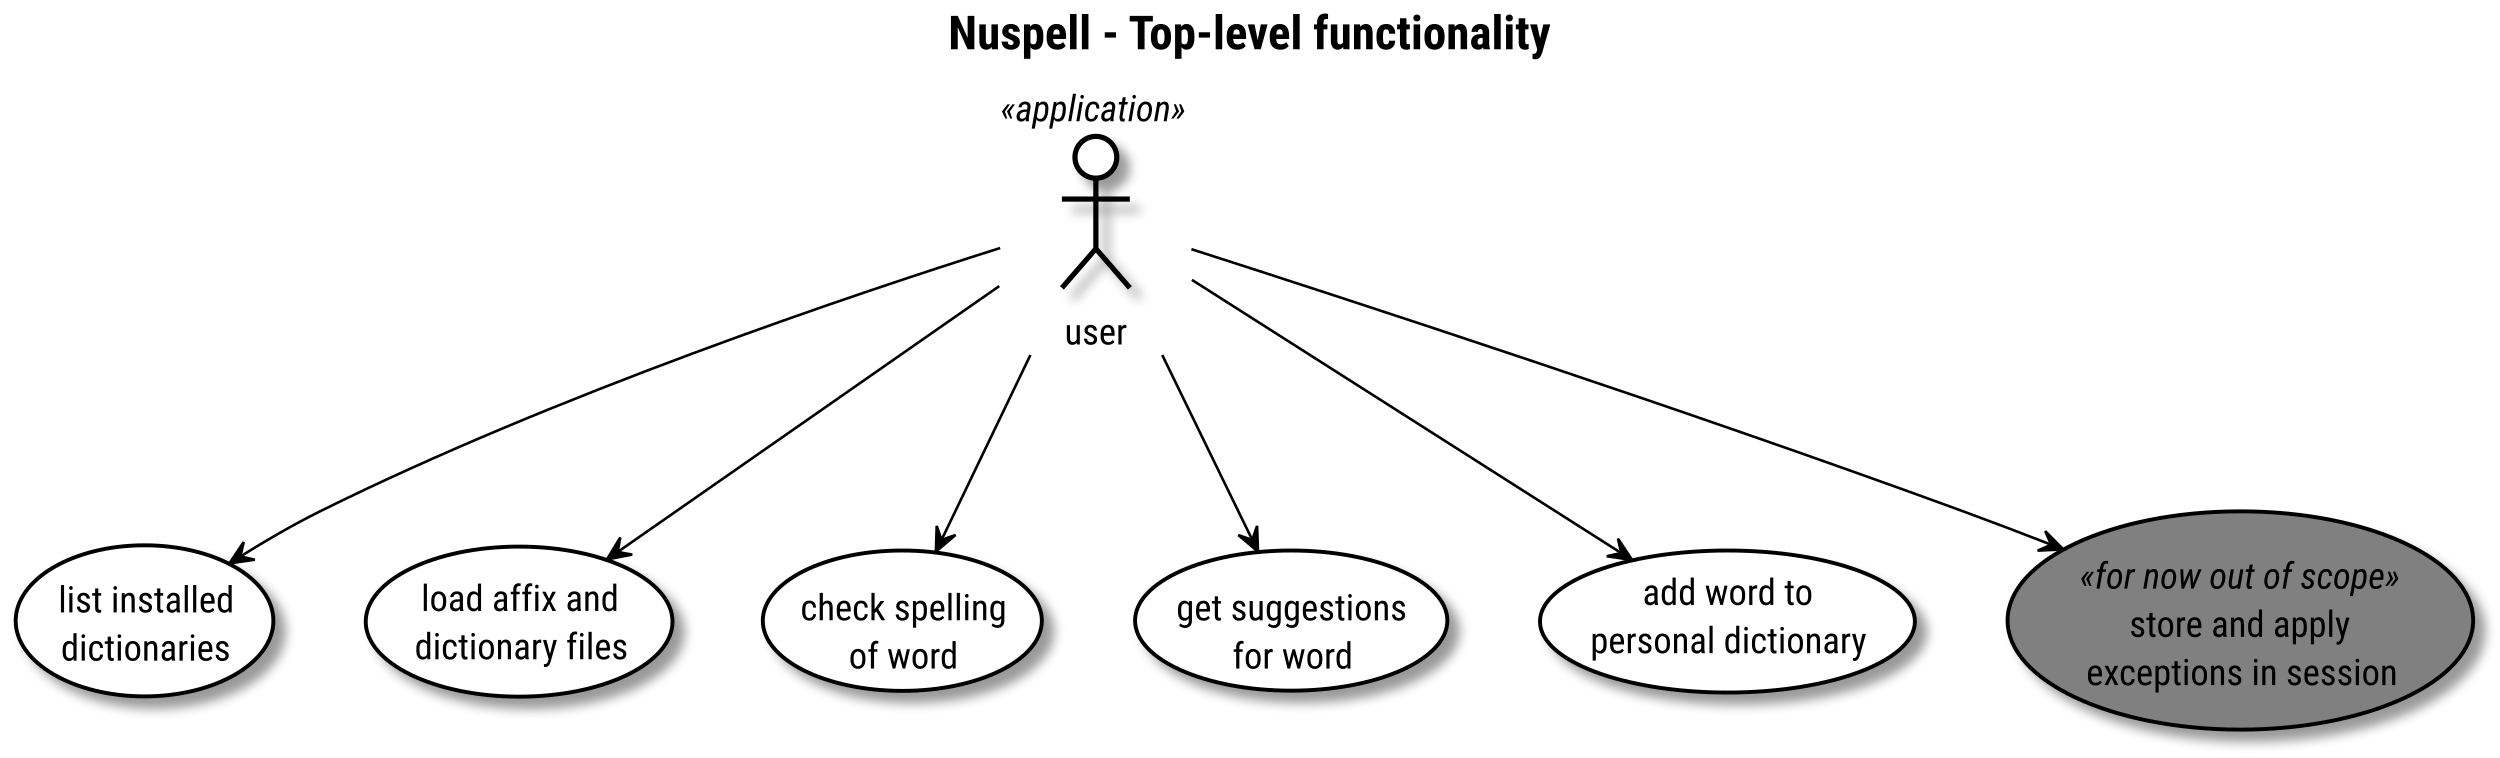
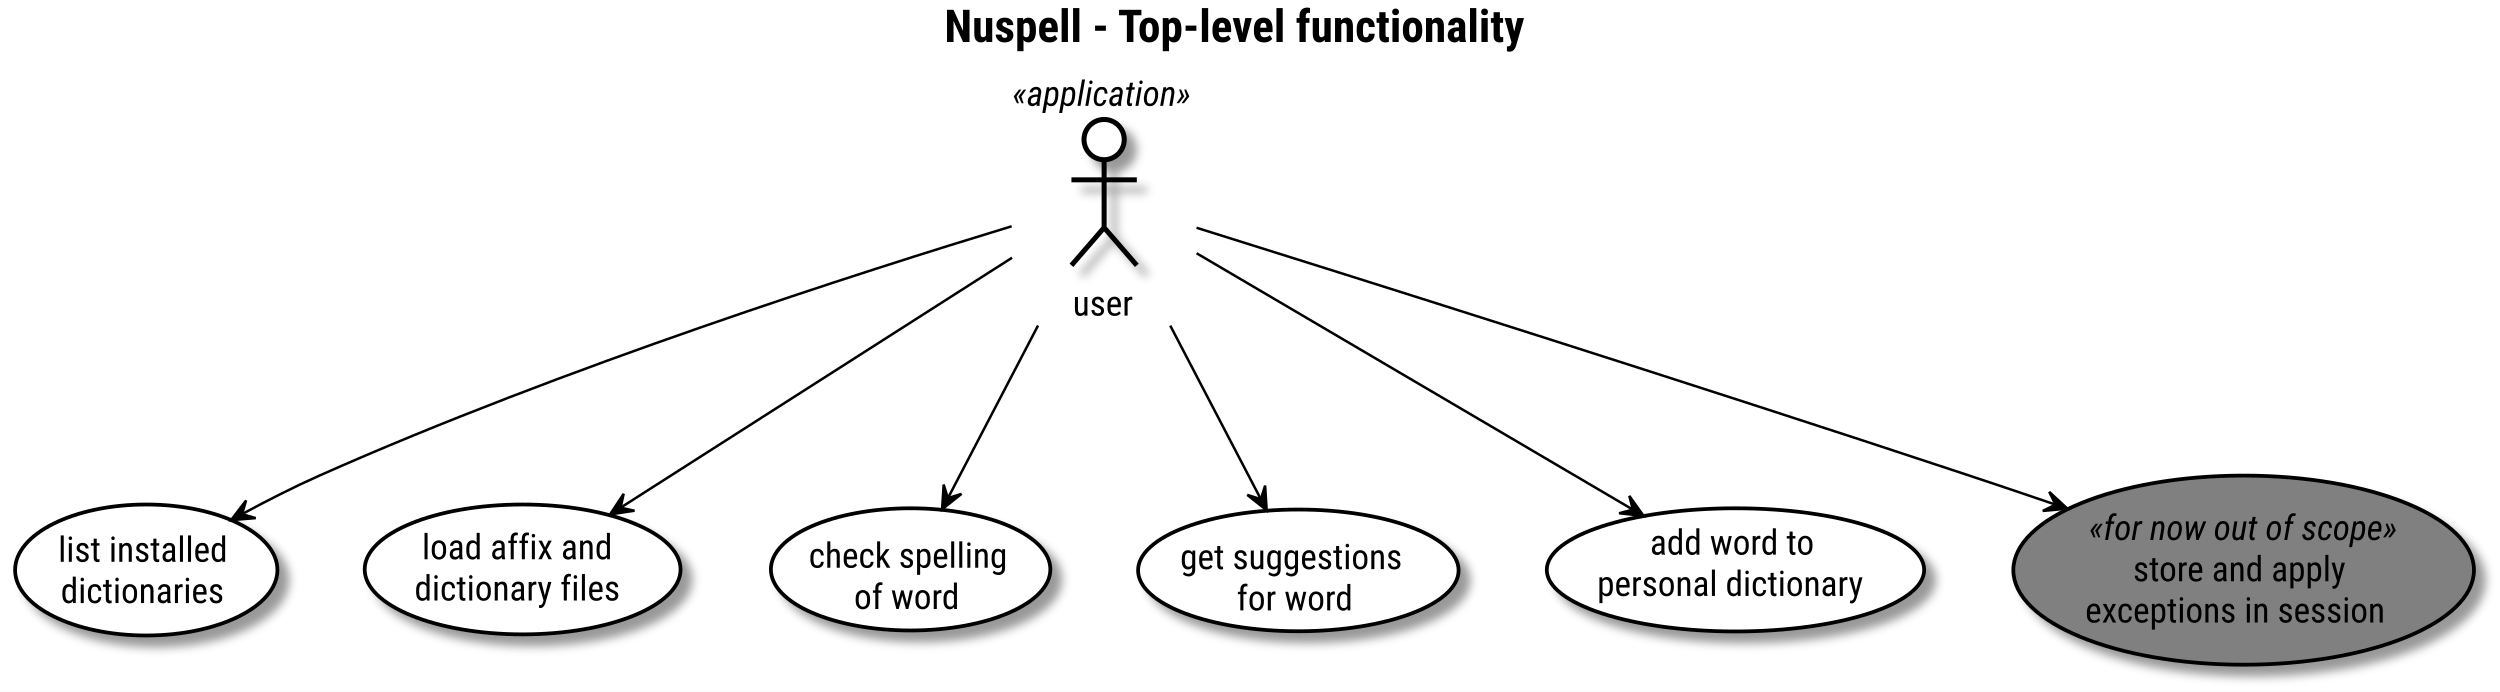
- <svg xmlns="http://www.w3.org/2000/svg" contentScriptType="application/ecmascript" contentStyleType="text/css" height="290px" preserveAspectRatio="none" style="width:957px;height:290px;" version="1.1" viewBox="0 0 957 290" width="957px" zoomAndPan="magnify">
+ <svg xmlns="http://www.w3.org/2000/svg" contentScriptType="application/ecmascript" contentStyleType="text/css" height="275px" preserveAspectRatio="none" style="width:994px;height:275px;" version="1.1" viewBox="0 0 994 275" width="994px" zoomAndPan="magnify">
  <defs>
-     <linearGradient id="g17axc8axv0ynn0" x1="0%" x2="100%" y1="50%" y2="50%">
+     <linearGradient id="gcay9cmaxg1hv0" x1="0%" x2="100%" y1="50%" y2="50%">
      <stop offset="0%" stop-color="#FFFFFF" />
      <stop offset="100%" stop-color="#FFFFFF" />
    </linearGradient>
-     <filter height="300%" id="f17axc8axv0ynn" width="300%" x="-1" y="-1">
+     <filter height="300%" id="fcay9cmaxg1hv" width="300%" x="-1" y="-1">
      <feGaussianBlur result="blurOut" stdDeviation="2.0" />
      <feColorMatrix in="blurOut" result="blurOut2" type="matrix" values="0 0 0 0 0 0 0 0 0 0 0 0 0 0 0 0 0 0 .4 0" />
      <feOffset dx="4.0" dy="4.0" in="blurOut2" result="blurOut3" />
      <feBlend in="SourceGraphic" in2="blurOut3" mode="normal" />
    </filter>
  </defs>
  <g>
-     <rect fill="url(#g17axc8axv0ynn0)" height="290" style="stroke: none; stroke-width: 1.0;" width="957" x="0" y="0" />
-     <text fill="#000000" font-family="Roboto Condensed" font-size="18" font-weight="bold" lengthAdjust="spacingAndGlyphs" textLength="239" x="363" y="18.861">Nuspell - Top-level functionality</text>
-     <ellipse cx="419.5" cy="60.203" fill="#FFFFFF" filter="url(#f17axc8axv0ynn)" rx="8" ry="8" style="stroke: #000000; stroke-width: 2.0;" />
-     <path d="M419.5,68.203 L419.5,95.203 M406.5,76.203 L432.5,76.203 M419.5,95.203 L406.5,110.203 M419.5,95.203 L432.5,110.203 " fill="none" filter="url(#f17axc8axv0ynn)" style="stroke: #000000; stroke-width: 2.0;" />
-     <text fill="#000000" font-family="Roboto Condensed" font-size="14" lengthAdjust="spacingAndGlyphs" textLength="24" x="407.5" y="131.873">user</text>
-     <text fill="#000000" font-family="Roboto Condensed" font-size="14" font-style="italic" lengthAdjust="spacingAndGlyphs" textLength="73" x="383" y="46.409">«application»</text>
-     <ellipse cx="55.322" cy="237.657" fill="#FFFFFF" filter="url(#f17axc8axv0ynn)" rx="49.322" ry="28.918" style="stroke: #000000; stroke-width: 1.5;" />
-     <text fill="#000000" font-family="Roboto Condensed" font-size="14" lengthAdjust="spacingAndGlyphs" textLength="66" x="22.322" y="234.433">list installed</text>
-     <text fill="#000000" font-family="Roboto Condensed" font-size="14" lengthAdjust="spacingAndGlyphs" textLength="64" x="23.322" y="252.896">dictionaries</text>
-     <ellipse cx="198.719" cy="237.959" fill="#FFFFFF" filter="url(#f17axc8axv0ynn)" rx="58.719" ry="28.72" style="stroke: #000000; stroke-width: 1.5;" />
-     <text fill="#000000" font-family="Roboto Condensed" font-size="14" lengthAdjust="spacingAndGlyphs" textLength="75" x="161.219" y="233.9">load affix and</text>
-     <text fill="#000000" font-family="Roboto Condensed" font-size="14" lengthAdjust="spacingAndGlyphs" textLength="80" x="158.719" y="252.364">dictionary files</text>
-     <ellipse cx="345.412" cy="237.606" fill="#FFFFFF" filter="url(#f17axc8axv0ynn)" rx="53.412" ry="26.867" style="stroke: #000000; stroke-width: 1.5;" />
-     <text fill="#000000" font-family="Roboto Condensed" font-size="14" lengthAdjust="spacingAndGlyphs" textLength="78" x="306.412" y="237.447">check spelling</text>
-     <text fill="#000000" font-family="Roboto Condensed" font-size="14" lengthAdjust="spacingAndGlyphs" textLength="41" x="324.912" y="255.911">of word</text>
-     <ellipse cx="494.272" cy="237.563" fill="#FFFFFF" filter="url(#f17axc8axv0ynn)" rx="59.773" ry="26.824" style="stroke: #000000; stroke-width: 1.5;" />
-     <text fill="#000000" font-family="Roboto Condensed" font-size="14" lengthAdjust="spacingAndGlyphs" textLength="88" x="450.272" y="237.472">get suggestions</text>
-     <text fill="#000000" font-family="Roboto Condensed" font-size="14" lengthAdjust="spacingAndGlyphs" textLength="45" x="471.772" y="255.936">for word</text>
-     <ellipse cx="661.261" cy="237.922" fill="#FFFFFF" filter="url(#f17axc8axv0ynn)" rx="71.761" ry="27.183" style="stroke: #000000; stroke-width: 1.5;" />
-     <text fill="#000000" font-family="Roboto Condensed" font-size="14" lengthAdjust="spacingAndGlyphs" textLength="65" x="628.761" y="231.575">add word to</text>
-     <text fill="#000000" font-family="Roboto Condensed" font-size="14" lengthAdjust="spacingAndGlyphs" textLength="105" x="608.761" y="250.039">personal dictionary</text>
-     <ellipse cx="857.613" cy="237.519" fill="#808080" filter="url(#f17axc8axv0ynn)" rx="89.113" ry="41.78" style="stroke: #000000; stroke-width: 1.5;" />
-     <text fill="#000000" font-family="Roboto Condensed" font-size="14" font-style="italic" lengthAdjust="spacingAndGlyphs" textLength="123" x="796.113" y="225.339">«for now out of scope»</text>
-     <text fill="#000000" font-family="Roboto Condensed" font-size="14" lengthAdjust="spacingAndGlyphs" textLength="85" x="815.113" y="243.803">store and apply</text>
-     <text fill="#000000" font-family="Roboto Condensed" font-size="14" lengthAdjust="spacingAndGlyphs" textLength="118" x="798.613" y="262.266">exceptions in session</text>
-     <path d="M382.863,94.939 C325.796,112.96 212.851,150.944 122.5,195.739 C112.367,200.763 101.817,206.903 92.168,212.921 " fill="none" id="user-list" style="stroke: #000000; stroke-width: 1.0;" />
-     <polygon fill="#000000" points="87.803,215.672,97.55,214.256,92.033,213.006,93.284,207.489,87.803,215.672" style="stroke: #000000; stroke-width: 1.0;" />
-     <path d="M382.51,109.515 C342.081,137.687 277.627,182.601 236.72,211.106 " fill="none" id="user-load" style="stroke: #000000; stroke-width: 1.0;" />
-     <polygon fill="#000000" points="232.344,214.155,242.015,212.292,236.447,211.297,237.441,205.728,232.344,214.155" style="stroke: #000000; stroke-width: 1.0;" />
-     <path d="M394.447,135.877 C383.19,159.304 370.28,186.17 360.546,206.428 " fill="none" id="user-spell" style="stroke: #000000; stroke-width: 1.0;" />
-     <polygon fill="#000000" points="358.268,211.167,365.772,204.787,360.434,206.66,358.561,201.322,358.268,211.167" style="stroke: #000000; stroke-width: 1.0;" />
-     <path d="M444.892,135.877 C456.301,159.304 469.385,186.17 479.251,206.428 " fill="none" id="user-suggest" style="stroke: #000000; stroke-width: 1.0;" />
-     <polygon fill="#000000" points="481.559,211.167,481.214,201.324,479.37,206.672,474.022,204.827,481.559,211.167" style="stroke: #000000; stroke-width: 1.0;" />
-     <path d="M456.255,107.129 C500.446,135.251 574.401,182.313 620.431,211.605 " fill="none" id="user-personal" style="stroke: #000000; stroke-width: 1.0;" />
-     <polygon fill="#000000" points="624.797,214.383,619.351,206.176,620.578,211.698,615.056,212.925,624.797,214.383" style="stroke: #000000; stroke-width: 1.0;" />
-     <path d="M456.07,95.389 C517.459,115.099 644.98,156.699 751.5,195.739 C762.396,199.733 773.86,204.1 785.062,208.46 " fill="none" id="user-session" style="stroke: #000000; stroke-width: 1.0;" />
-     <polygon fill="#000000" points="789.843,210.327,782.915,203.327,785.186,208.508,780.005,210.779,789.843,210.327" style="stroke: #000000; stroke-width: 1.0;" />
+     <rect fill="url(#gcay9cmaxg1hv0)" height="275" style="stroke: none; stroke-width: 1.0;" width="994" x="0" y="0" />
+     <text fill="#000000" font-family="Roboto Condensed" font-size="18" font-weight="bold" lengthAdjust="spacingAndGlyphs" textLength="251" x="375.5" y="16.699">Nuspell - Top-level functionality</text>
+     <ellipse cx="439" cy="55.5" fill="#FFFFFF" filter="url(#fcay9cmaxg1hv)" rx="8" ry="8" style="stroke: #000000; stroke-width: 2.0;" />
+     <path d="M439,63.5 L439,90.5 M426,71.5 L452,71.5 M439,90.5 L426,105.5 M439,90.5 L452,105.5 " fill="none" filter="url(#fcay9cmaxg1hv)" style="stroke: #000000; stroke-width: 2.0;" />
+     <text fill="#000000" font-family="Roboto Condensed" font-size="14" lengthAdjust="spacingAndGlyphs" textLength="25" x="426.5" y="125.488">user</text>
+     <text fill="#000000" font-family="Roboto Condensed" font-size="14" font-style="italic" lengthAdjust="spacingAndGlyphs" textLength="73" x="402.5" y="42.082">«application»</text>
+     <ellipse cx="58.15" cy="226.633" fill="#FFFFFF" filter="url(#fcay9cmaxg1hv)" rx="52.15" ry="26.039" style="stroke: #000000; stroke-width: 1.5;" />
+     <text fill="#000000" font-family="Roboto Condensed" font-size="14" lengthAdjust="spacingAndGlyphs" textLength="70" x="23.15" y="223.364">list installed</text>
+     <text fill="#000000" font-family="Roboto Condensed" font-size="14" lengthAdjust="spacingAndGlyphs" textLength="68" x="24.15" y="239.77">dictionaries</text>
+     <ellipse cx="207.796" cy="226.409" fill="#FFFFFF" filter="url(#fcay9cmaxg1hv)" rx="62.796" ry="25.815" style="stroke: #000000; stroke-width: 1.5;" />
+     <text fill="#000000" font-family="Roboto Condensed" font-size="14" lengthAdjust="spacingAndGlyphs" textLength="80" x="167.796" y="222.356">load affix and</text>
+     <text fill="#000000" font-family="Roboto Condensed" font-size="14" lengthAdjust="spacingAndGlyphs" textLength="86" x="164.796" y="238.762">dictionary files</text>
+     <ellipse cx="362.06" cy="226.385" fill="#FFFFFF" filter="url(#fcay9cmaxg1hv)" rx="55.559" ry="24.291" style="stroke: #000000; stroke-width: 1.5;" />
+     <text fill="#000000" font-family="Roboto Condensed" font-size="14" lengthAdjust="spacingAndGlyphs" textLength="81" x="321.56" y="225.721">check spelling</text>
+     <text fill="#000000" font-family="Roboto Condensed" font-size="14" lengthAdjust="spacingAndGlyphs" textLength="45" x="339.56" y="242.127">of word</text>
+     <ellipse cx="516.219" cy="226.789" fill="#FFFFFF" filter="url(#fcay9cmaxg1hv)" rx="63.719" ry="24.195" style="stroke: #000000; stroke-width: 1.5;" />
+     <text fill="#000000" font-family="Roboto Condensed" font-size="14" lengthAdjust="spacingAndGlyphs" textLength="94" x="469.219" y="226.276">get suggestions</text>
+     <text fill="#000000" font-family="Roboto Condensed" font-size="14" lengthAdjust="spacingAndGlyphs" textLength="49" x="491.719" y="242.682">for word</text>
+     <ellipse cx="690.025" cy="226.579" fill="#FFFFFF" filter="url(#fcay9cmaxg1hv)" rx="75.025" ry="24.485" style="stroke: #000000; stroke-width: 1.5;" />
+     <text fill="#000000" font-family="Roboto Condensed" font-size="14" lengthAdjust="spacingAndGlyphs" textLength="68" x="656.025" y="220.544">add word to</text>
+     <text fill="#000000" font-family="Roboto Condensed" font-size="14" lengthAdjust="spacingAndGlyphs" textLength="110" x="635.025" y="236.951">personal dictionary</text>
+     <ellipse cx="892.073" cy="226.693" fill="#808080" filter="url(#fcay9cmaxg1hv)" rx="91.573" ry="37.599" style="stroke: #000000; stroke-width: 1.5;" />
+     <text fill="#000000" font-family="Roboto Condensed" font-size="14" font-style="italic" lengthAdjust="spacingAndGlyphs" textLength="123" x="830.573" y="214.7">«for now out of scope»</text>
+     <text fill="#000000" font-family="Roboto Condensed" font-size="14" lengthAdjust="spacingAndGlyphs" textLength="88" x="848.073" y="231.106">store and apply</text>
+     <text fill="#000000" font-family="Roboto Condensed" font-size="14" lengthAdjust="spacingAndGlyphs" textLength="126" x="829.073" y="247.512">exceptions in session</text>
+     <path d="M402.24,89.968 C343.144,107.909 223.827,146.041 127,189.094 C116.845,193.609 106.161,199.051 96.314,204.372 " fill="none" id="user-list" style="stroke: #000000; stroke-width: 1.0;" />
+     <polygon fill="#000000" points="91.854,206.804,101.671,206.007,96.244,204.41,97.841,198.983,91.854,206.804" style="stroke: #000000; stroke-width: 1.0;" />
+     <path d="M402.397,102.466 C359.964,129.56 290.317,174.032 246.921,201.742 " fill="none" id="user-load" style="stroke: #000000; stroke-width: 1.0;" />
+     <polygon fill="#000000" points="242.545,204.536,252.283,203.064,246.759,201.845,247.978,196.321,242.545,204.536" style="stroke: #000000; stroke-width: 1.0;" />
+     <path d="M412.716,129.442 C400.828,152.215 387.206,178.31 377.075,197.716 " fill="none" id="user-spell" style="stroke: #000000; stroke-width: 1.0;" />
+     <polygon fill="#000000" points="374.578,202.5,382.289,196.373,376.892,198.068,375.197,192.671,374.578,202.5" style="stroke: #000000; stroke-width: 1.0;" />
+     <path d="M465.284,129.442 C477.252,152.369 490.978,178.662 501.13,198.109 " fill="none" id="user-suggest" style="stroke: #000000; stroke-width: 1.0;" />
+     <polygon fill="#000000" points="503.631,202.899,503.011,193.07,501.317,198.467,495.92,196.772,503.631,202.899" style="stroke: #000000; stroke-width: 1.0;" />
+     <path d="M475.766,100.7 C521.936,127.831 600.908,174.239 648.989,202.494 " fill="none" id="user-personal" style="stroke: #000000; stroke-width: 1.0;" />
+     <polygon fill="#000000" points="653.543,205.17,647.811,197.162,649.232,202.637,643.757,204.059,653.543,205.17" style="stroke: #000000; stroke-width: 1.0;" />
+     <path d="M475.741,90.553 C538.751,110.269 671.419,152.065 783,189.094 C794.052,192.762 805.711,196.699 817.13,200.595 " fill="none" id="user-session" style="stroke: #000000; stroke-width: 1.0;" />
+     <polygon fill="#000000" points="822.007,202.261,814.784,195.566,817.276,200.644,812.197,203.136,822.007,202.261" style="stroke: #000000; stroke-width: 1.0;" />
  </g>
</svg>
